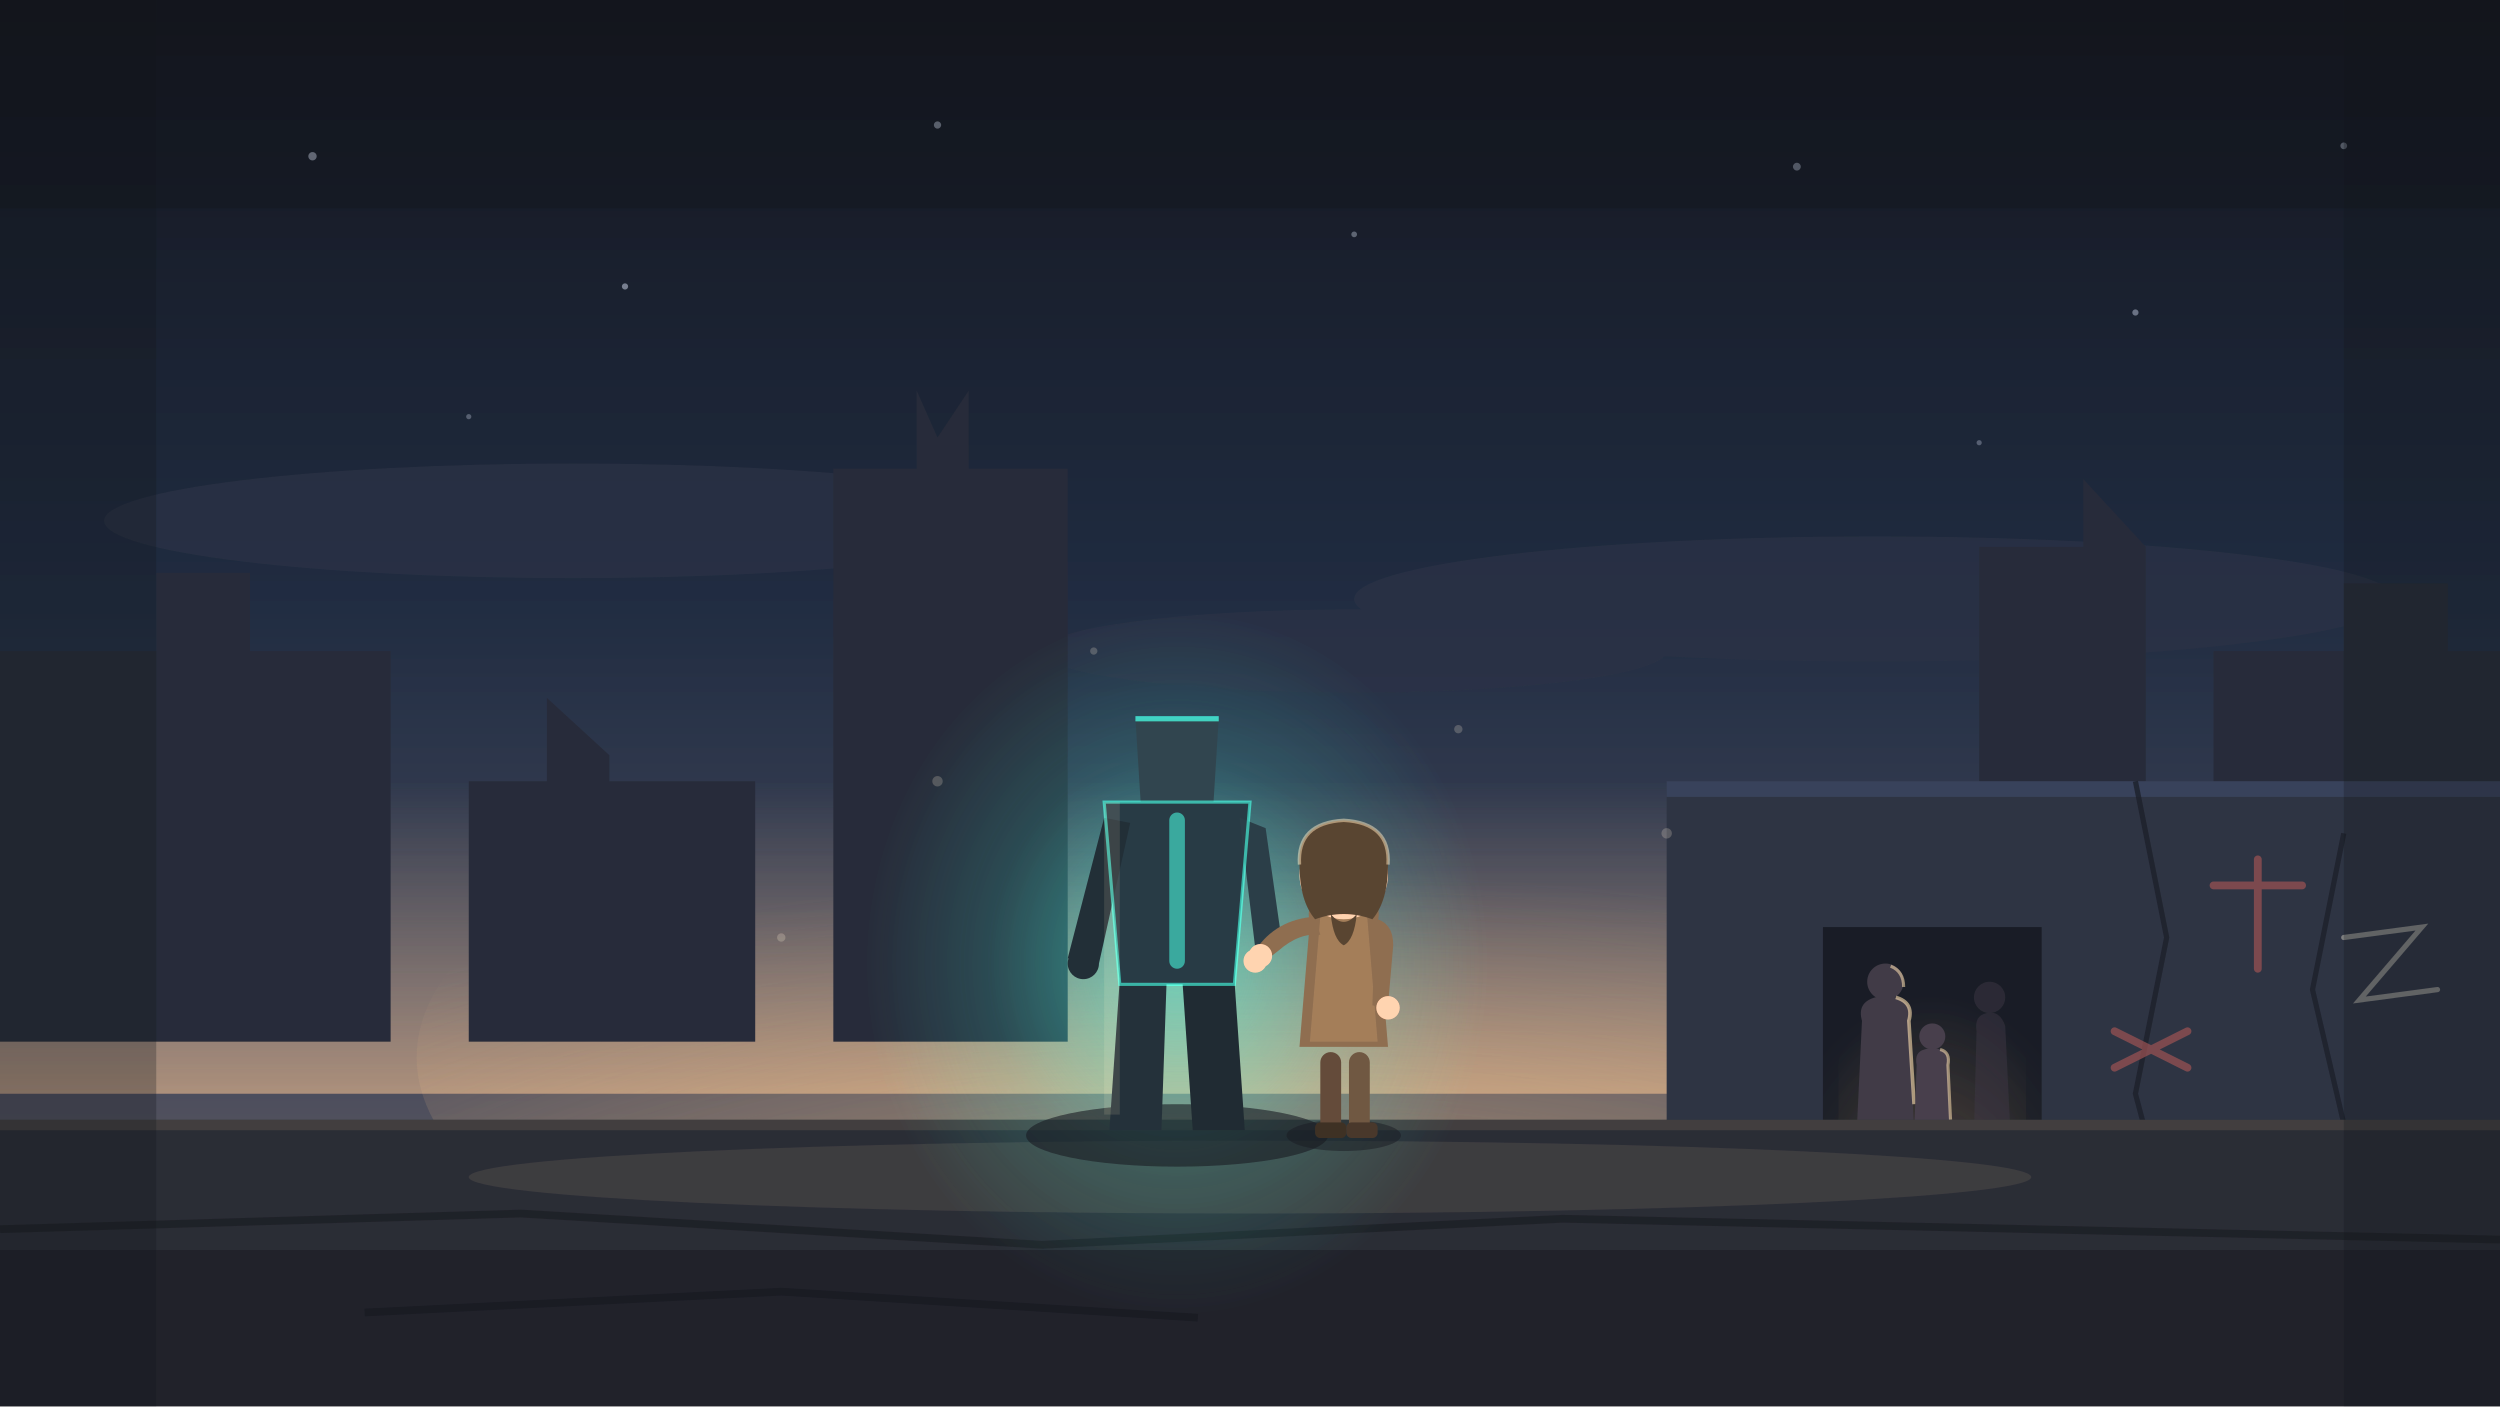
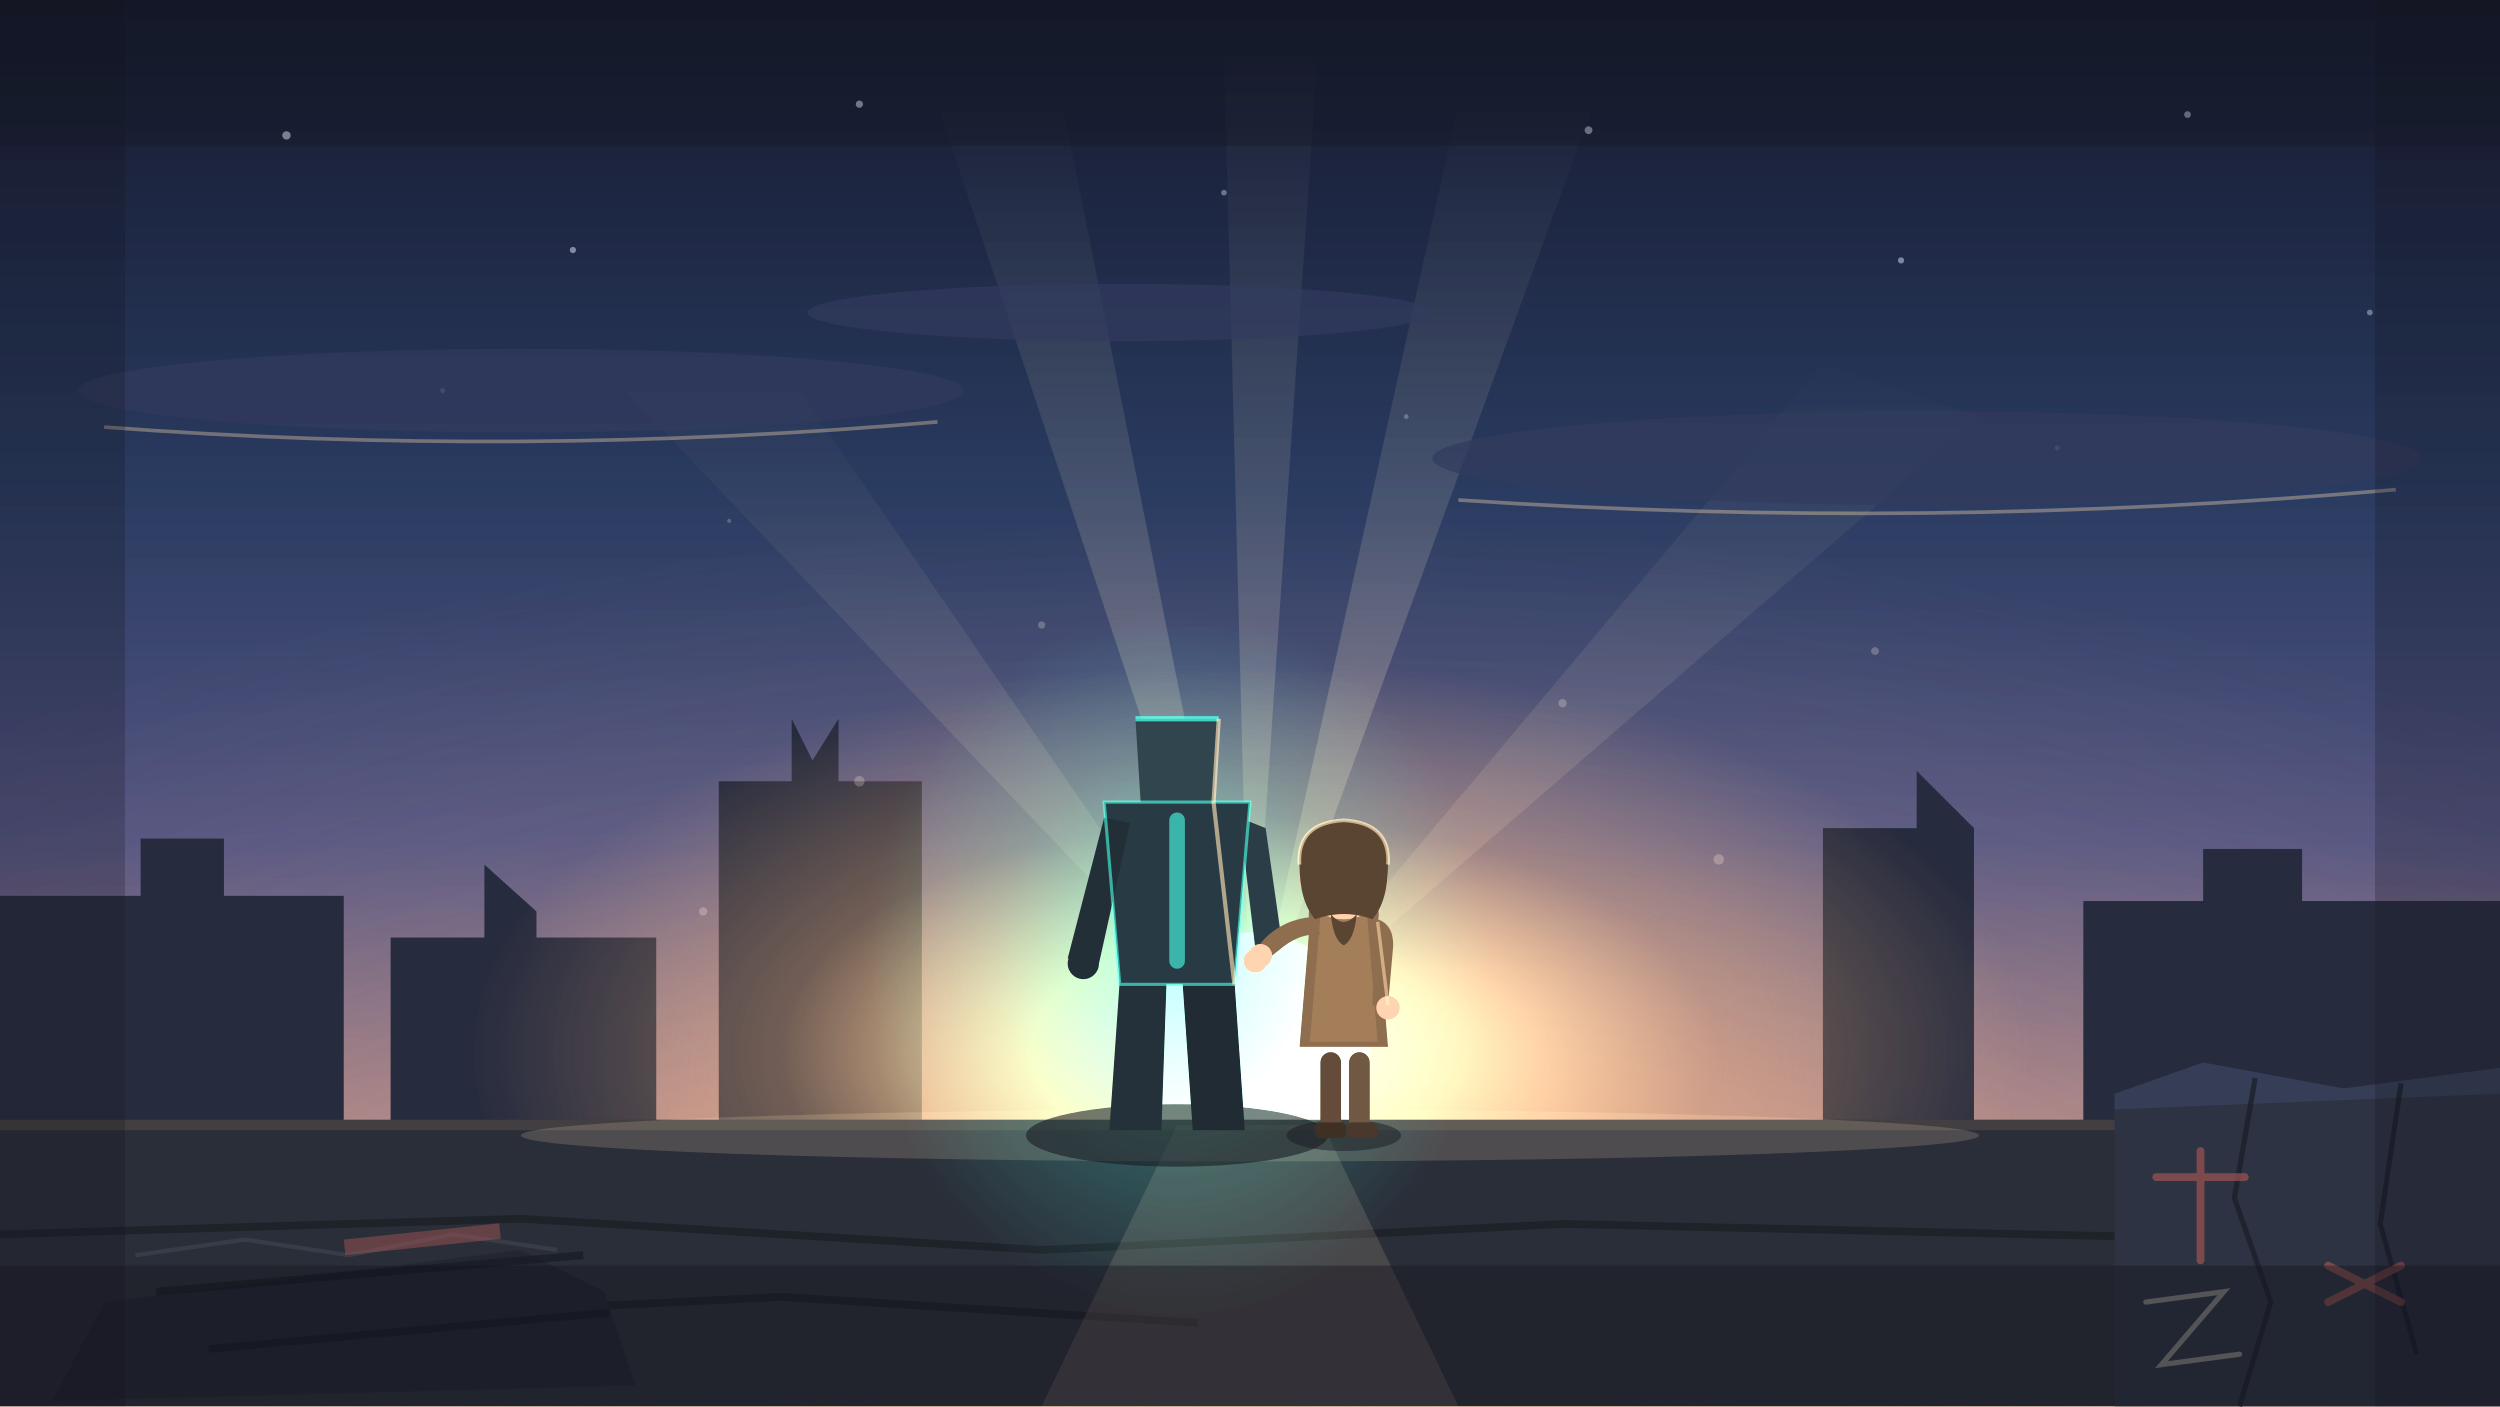
<svg xmlns="http://www.w3.org/2000/svg" width="960" height="540" viewBox="0 0 960 540" role="img">
  <defs>
    <linearGradient id="s6sky" x1="0" y1="0" x2="0" y2="1">
-       <stop offset="0" stop-color="#06080f" />
-       <stop offset="0.42" stop-color="#101a2c" />
-       <stop offset="0.72" stop-color="#2c3142" />
-       <stop offset="1" stop-color="#5a4d4a" />
+       <stop offset="0" stop-color="#070a1c" />
+       <stop offset="0.34" stop-color="#182746" />
+       <stop offset="0.6" stop-color="#3b3c63" />
+       <stop offset="0.8" stop-color="#7e5f66" />
+       <stop offset="1" stop-color="#d39a6c" />
    </linearGradient>
-     <linearGradient id="s6dawn" x1="0" y1="0" x2="0" y2="1">
-       <stop offset="0" stop-color="#caa37e" stop-opacity="0" />
-       <stop offset="1" stop-color="#d8a778" stop-opacity="0.5" />
+     <radialGradient id="s6sun" cx="0.5" cy="0.5" r="0.5">
+       <stop offset="0" stop-color="#fff3da" stop-opacity="0.95" />
+       <stop offset="0.28" stop-color="#ffdca1" stop-opacity="0.8" />
+       <stop offset="0.6" stop-color="#e9a86a" stop-opacity="0.3" />
+       <stop offset="1" stop-color="#e9a86a" stop-opacity="0" />
+     </radialGradient>
+     <radialGradient id="s6bloom" cx="0.5" cy="0.78" r="0.62">
+       <stop offset="0" stop-color="#f6cf95" stop-opacity="0.55" />
+       <stop offset="0.45" stop-color="#caa078" stop-opacity="0.18" />
+       <stop offset="1" stop-color="#caa078" stop-opacity="0" />
+     </radialGradient>
+     <linearGradient id="s6ray" x1="0" y1="1" x2="0" y2="0">
+       <stop offset="0" stop-color="#ffe6b8" stop-opacity="0.5" />
+       <stop offset="1" stop-color="#ffe6b8" stop-opacity="0" />
    </linearGradient>
-     <radialGradient id="s6sun" cx="0.5" cy="1" r="0.8">
-       <stop offset="0" stop-color="#f4d9b0" stop-opacity="0.85" />
-       <stop offset="0.4" stop-color="#d9a86e" stop-opacity="0.35" />
-       <stop offset="1" stop-color="#d9a86e" stop-opacity="0" />
-     </radialGradient>
    <radialGradient id="s6rayGlow" cx="0.5" cy="0.5" r="0.5">
-       <stop offset="0" stop-color="#37f7d8" stop-opacity="0.45" />
-       <stop offset="0.6" stop-color="#37f7d8" stop-opacity="0.12" />
+       <stop offset="0" stop-color="#37f7d8" stop-opacity="0.5" />
+       <stop offset="0.6" stop-color="#37f7d8" stop-opacity="0.14" />
      <stop offset="1" stop-color="#37f7d8" stop-opacity="0" />
    </radialGradient>
    <filter id="lift" x="0" y="0" width="100%" height="100%" color-interpolation-filters="sRGB">
      <feComponentTransfer>
        <feFuncR type="linear" slope="1.18" intercept="0.05" />
        <feFuncG type="linear" slope="1.18" intercept="0.05" />
        <feFuncB type="linear" slope="1.18" intercept="0.05" />
      </feComponentTransfer>
    </filter>
  </defs>
  <g filter="url(#lift)">
    <rect x="0" y="0" width="960" height="540" fill="url(#s6sky)" />
-     <g fill="#cfd8e8">
-       <circle cx="120" cy="60" r="1.6" opacity="0.5" />
-       <circle cx="240" cy="110" r="1.2" opacity="0.4" />
-       <circle cx="360" cy="48" r="1.4" opacity="0.45" />
-       <circle cx="520" cy="90" r="1.1" opacity="0.3" />
-       <circle cx="690" cy="64" r="1.5" opacity="0.4" />
-       <circle cx="820" cy="120" r="1.2" opacity="0.35" />
-       <circle cx="900" cy="56" r="1.3" opacity="0.4" />
-       <circle cx="180" cy="160" r="1" opacity="0.25" />
-       <circle cx="760" cy="170" r="1" opacity="0.25" />
+     <g fill="#dde4f2">
+       <circle cx="110" cy="52" r="1.6" opacity="0.55" />
+       <circle cx="220" cy="96" r="1.2" opacity="0.4" />
+       <circle cx="330" cy="40" r="1.4" opacity="0.5" />
+       <circle cx="470" cy="74" r="1.1" opacity="0.32" />
+       <circle cx="610" cy="50" r="1.5" opacity="0.45" />
+       <circle cx="730" cy="100" r="1.2" opacity="0.38" />
+       <circle cx="840" cy="44" r="1.3" opacity="0.42" />
+       <circle cx="910" cy="120" r="1.1" opacity="0.32" />
+       <circle cx="170" cy="150" r="1" opacity="0.26" />
+       <circle cx="540" cy="160" r="0.9" opacity="0.22" />
+       <circle cx="790" cy="172" r="1" opacity="0.24" />
+       <circle cx="280" cy="200" r="0.8" opacity="0.18" />
    </g>
-     <rect x="0" y="300" width="960" height="120" fill="url(#s6dawn)" />
-     <ellipse cx="480" cy="406" rx="320" ry="120" fill="url(#s6sun)" />
-     <g fill="#1a2030" opacity="0.7">
-       <ellipse cx="220" cy="200" rx="180" ry="22" />
-       <ellipse cx="720" cy="230" rx="200" ry="24" />
-       <ellipse cx="520" cy="250" rx="120" ry="16" />
-     </g>
-     <g fill="#161a26">
-       <polygon points="0,400 0,250 60,250 60,220 96,220 96,250 150,250 150,400" />
-       <polygon points="180,400 180,300 210,300 210,268 234,290 234,300 290,300 290,400" />
-       <polygon points="320,400 320,180 352,180 352,150 360,168 372,150 372,180 410,180 410,400" />
-       <polygon points="760,400 760,210 800,210 800,184 824,210 824,400" />
-       <polygon points="850,400 850,250 900,250 900,224 940,224 940,250 960,250 960,400" />
+     <ellipse cx="480" cy="402" rx="640" ry="300" fill="url(#s6bloom)" />
+     <g opacity="0.5">
+       <polygon points="480,402 360,40 408,40" fill="url(#s6ray)" />
+       <polygon points="480,402 470,20 506,20" fill="url(#s6ray)" opacity="0.9" />
+       <polygon points="480,402 560,40 612,40" fill="url(#s6ray)" />
+       <polygon points="480,402 240,150 300,140" fill="url(#s6ray)" opacity="0.6" />
+       <polygon points="480,402 700,140 760,160" fill="url(#s6ray)" opacity="0.6" />
    </g>
    <g>
-       <rect x="640" y="300" width="320" height="180" fill="#1c212e" />
-       <rect x="640" y="300" width="320" height="6" fill="#2c3550" opacity="0.6" />
-       <rect x="700" y="356" width="84" height="124" fill="#0a0d15" />
-       <rect x="700" y="356" width="84" height="124" fill="url(#s6sun)" opacity="0.18" />
+       <g fill="#202744" opacity="0.7">
+         <ellipse cx="200" cy="150" rx="170" ry="16" />
+         <ellipse cx="740" cy="176" rx="190" ry="18" />
+         <ellipse cx="430" cy="120" rx="120" ry="11" />
+       </g>
+       <g stroke="#f0c896" stroke-width="1.4" fill="none" opacity="0.3">
+         <path d="M40 164 Q200 176 360 162" />
+         <path d="M560 192 Q740 204 920 188" />
+       </g>
+     </g>
+     <g fill="#161a2a">
+       <polygon points="0,438 0,344 54,344 54,322 86,322 86,344 132,344 132,438" />
+       <polygon points="150,438 150,360 186,360 186,332 206,350 206,360 252,360 252,438" />
+       <polygon points="276,438 276,300 304,300 304,276 312,292 322,276 322,300 354,300 354,438" />
+       <polygon points="700,438 700,318 736,318 736,296 758,318 758,438" />
+       <polygon points="800,438 800,346 846,346 846,326 884,326 884,346 960,346 960,438" />
+     </g>
+     <ellipse cx="480" cy="404" rx="300" ry="150" fill="url(#s6sun)" />
+     <circle cx="480" cy="404" r="46" fill="#fff4de" opacity="0.85" />
+     <circle cx="480" cy="404" r="30" fill="#fffaf0" opacity="0.95" />
+     <rect x="0" y="430" width="960" height="110" fill="#191c25" />
+     <rect x="0" y="430" width="960" height="4" fill="#3a3330" opacity="0.6" />
+     <g stroke="#0c0e13" stroke-width="3" opacity="0.7" fill="none">
+       <path d="M0 474 L 200 468 L 400 480 L 600 470 L 960 478" />
+       <path d="M140 506 L 300 498 L 460 508" />
+     </g>
+     <polygon points="452,432 508,432 560,540 400,540" fill="#f0cf9e" opacity="0.12" />
+     <ellipse cx="480" cy="436" rx="280" ry="10" fill="#f4d9b0" opacity="0.14" />
+     <g>
+       <polygon points="812,540 812,420 846,408 900,418 960,410 960,540" fill="#1b202d" />
+       <polygon points="812,420 846,408 900,418 960,410 960,420 812,426" fill="#2a3350" opacity="0.5" />
      <g stroke="#0d1019" stroke-width="2" fill="none" opacity="0.8">
-         <path d="M820 300 L 832 360 L 820 420 L 836 480" />
-         <path d="M900 320 L 888 380 L 902 440" />
+         <path d="M866 414 L 858 460 L 872 500 L 860 540" />
+         <path d="M922 416 L 914 470 L 928 520" />
      </g>
      <g stroke="#7a3b3b" stroke-width="3" fill="none" opacity="0.7" stroke-linecap="round">
-         <path d="M850 340 L 884 340 M867 330 L 867 372" />
-         <path d="M812 410 L 840 396 M812 396 L 840 410" />
+         <path d="M828 452 L 862 452 M845 442 L 845 484" />
+         <path d="M894 500 L 922 486 M894 486 L 922 500" />
      </g>
      <g stroke="#c9c2b0" stroke-width="2" fill="none" opacity="0.4" stroke-linecap="round">
-         <path d="M900 360 L 930 356 L 906 384 L 936 380" />
+         <path d="M824 500 L 854 496 L 830 524 L 860 520" />
      </g>
    </g>
-     <rect x="706" y="360" width="72" height="118" fill="url(#s6sun)" opacity="0.3" />
-     <g transform="translate(724 436)">
-       <path d="M-9 -44 Q-11 -51 -4 -53 Q0 -54 4 -53 Q11 -51 9 -44 L11 -2 L-11 -2 Z" fill="#2c2731" />
-       <circle cx="0" cy="-59" r="7" fill="#2c2731" />
-       <rect x="-8" y="-4" width="6" height="5" rx="1.5" fill="#231e28" />
-       <rect x="2" y="-4" width="6" height="5" rx="1.5" fill="#231e28" />
-       <path d="M4 -53 Q11 -51 9 -44 L11 -12" fill="none" stroke="#f0d2a0" stroke-width="1.4" opacity="0.5" />
-       <path d="M2 -65 Q7 -63 7 -57" fill="none" stroke="#f0d2a0" stroke-width="1.2" opacity="0.45" />
-     </g>
-     <g transform="translate(742 438)">
-       <path d="M-6 -29 Q-7 -34 -3 -35 Q0 -36 3 -35 Q7 -34 6 -29 L7 -2 L-7 -2 Z" fill="#322b36" />
-       <circle cx="0" cy="-40" r="5" fill="#322b36" />
-       <rect x="-5" y="-3" width="4" height="4" rx="1" fill="#262029" />
-       <rect x="2" y="-3" width="4" height="4" rx="1" fill="#262029" />
-       <path d="M3 -35 Q7 -34 6 -29 L7 -8" fill="none" stroke="#f0d2a0" stroke-width="1.2" opacity="0.45" />
-     </g>
-     <g transform="translate(765 437)" opacity="0.5">
-       <path d="M-6 -41 Q-7 -47 -2 -48 Q3 -49 5 -43 L7 -2 L-7 -2 Z" fill="#29242f" />
-       <circle cx="-1" cy="-54" r="6" fill="#29242f" />
-     </g>
    <g fill="#12161f">
-       <polygon points="60,470 220,452 250,468 260,500 40,506" />
+       <polygon points="40,500 200,480 232,496 244,532 20,538" />
    </g>
    <g stroke="#0a0d14" stroke-width="3" fill="none" opacity="0.8">
-       <line x1="80" y1="466" x2="240" y2="452" />
-       <line x1="100" y1="488" x2="250" y2="474" />
+       <line x1="60" y1="496" x2="224" y2="482" />
+       <line x1="80" y1="518" x2="234" y2="504" />
    </g>
    <g stroke="#2a2e38" stroke-width="1.6" fill="none" opacity="0.7">
-       <path d="M70 452 L 110 446 L 150 452 L 190 444 L 230 450" />
+       <path d="M52 482 L 94 476 L 134 482 L 174 474 L 214 480" />
    </g>
-     <rect x="150" y="446" width="60" height="6" fill="#7a3b3b" opacity="0.5" transform="rotate(-6 150 446)" />
-     <rect x="0" y="430" width="960" height="110" fill="#191b22" />
-     <rect x="0" y="430" width="960" height="4" fill="#3a3330" opacity="0.6" />
-     <g stroke="#0c0e13" stroke-width="3" opacity="0.7" fill="none">
-       <path d="M0 472 L 200 466 L 400 478 L 600 468 L 960 476" />
-       <path d="M140 504 L 300 496 L 460 506" />
-     </g>
-     <ellipse cx="480" cy="452" rx="300" ry="14" fill="#e8c79a" opacity="0.08" />
+     <rect x="132" y="476" width="60" height="6" fill="#7a3b3b" opacity="0.5" transform="rotate(-6 132 476)" />
    <g transform="translate(452 430)">
      <ellipse cx="0" cy="-60" rx="120" ry="135" fill="url(#s6rayGlow)" />
      <ellipse cx="0" cy="6" rx="58" ry="12" fill="#0a0c12" opacity="0.6" />
      <path d="M-22 -54 L -4 -54 L -6 4 L -26 4 Z" fill="#141f26" />
      <path d="M2 -54 L 22 -54 L 26 4 L 6 4 Z" fill="#101a20" />
      <path d="M-28 -122 L 28 -122 L 22 -52 L -22 -52 Z" fill="#172730" />
-       <rect x="-3" y="-118" width="6" height="60" rx="3" fill="#37f7d8" opacity="0.45" />
+       <rect x="-3" y="-118" width="6" height="60" rx="3" fill="#37f7d8" opacity="0.5" />
      <path d="M-28 -116 L -18 -114 L -30 -60 L -42 -62 Z" fill="#121d24" />
      <circle cx="-36" cy="-60" r="6" fill="#121d24" />
      <path d="M24 -116 L 34 -112 L 40 -70 L 30 -66 Z" fill="#1a2a32" />
      <path d="M-16 -154 L 16 -154 L 14 -122 L -14 -122 Z" fill="#1f3038" />
      <path d="M-16 -154 L 16 -154" fill="none" stroke="#37f7d8" stroke-width="2" opacity="0.6" />
      <path d="M-28 -122 L 28 -122 L 22 -52 L -22 -52 Z" fill="none" stroke="#37f7d8" stroke-width="1.2" opacity="0.5" />
+       <path d="M16 -154 L 14 -122 L 22 -52" fill="none" stroke="#ffdca8" stroke-width="1.6" opacity="0.5" />
    </g>
    <g transform="translate(516 436)">
      <ellipse cx="0" cy="0" rx="22" ry="6" fill="#0a0c12" opacity="0.5" />
      <rect x="-9" y="-32" width="8" height="32" rx="4" fill="#4a3526" />
      <rect x="2" y="-32" width="8" height="32" rx="4" fill="#54402d" />
      <rect x="-11" y="-5" width="12" height="6" rx="2" fill="#2a1f14" />
      <rect x="1" y="-5" width="12" height="6" rx="2" fill="#33251a" />
      <path d="M-13 -82 Q-15 -89 -8 -91 Q0 -93 8 -91 Q15 -89 13 -82 L17 -34 L-17 -34 Z" fill="#6e5239" />
      <path d="M-9 -84 Q0 -88 9 -84 L13 -36 L-13 -36 Z" fill="#856444" opacity="0.8" />
      <path d="M13 -83 Q19 -81 19 -73 L17 -50 Q14 -49 11 -50 L12 -78 Z" fill="#6e5239" />
      <circle cx="17" cy="-49" r="4.5" fill="#d8a98a" />
      <path d="M-11 -84 Q-26 -83 -34 -71 Q-36 -68 -32 -65 Q-29 -68 -25 -71 Q-17 -78 -9 -77 Z" fill="#6e5239" />
      <circle cx="-34" cy="-67" r="4.5" fill="#d8a98a" />
      <circle cx="0" cy="-100" r="17" fill="#d8a98a" />
      <path d="M-17 -104 Q-18 -120 0 -121 Q18 -120 17 -104 Q17 -90 11 -83 Q0 -87 -11 -83 Q-17 -90 -17 -104 Z" fill="#41301f" />
      <path d="M-5 -85 Q0 -79 5 -85 Q4 -75 0 -73 Q-4 -75 -5 -85 Z" fill="#41301f" />
-       <path d="M-17 -104 Q-18 -120 0 -121 Q18 -120 17 -104" fill="none" stroke="#f4d9b0" stroke-width="1.3" opacity="0.4" />
+       <path d="M-17 -104 Q-18 -120 0 -121 Q18 -120 17 -104" fill="none" stroke="#ffe6b8" stroke-width="1.4" opacity="0.5" />
+       <path d="M13 -82 L17 -50" fill="none" stroke="#ffdca8" stroke-width="1.3" opacity="0.4" />
    </g>
    <circle cx="484" cy="367" r="4.5" fill="#d8a98a" />
-     <g fill="#f4d9b0" opacity="0.1">
-       <rect x="424" y="308" width="6" height="120" />
+     <g fill="#f4e3c6" opacity="0.2">
+       <circle cx="330" cy="300" r="2" />
+       <circle cx="600" cy="270" r="1.6" />
+       <circle cx="270" cy="350" r="1.6" />
+       <circle cx="660" cy="330" r="2" />
+       <circle cx="400" cy="240" r="1.4" />
+       <circle cx="720" cy="250" r="1.5" />
    </g>
-     <g fill="#f0ddc0" opacity="0.18">
-       <circle cx="360" cy="300" r="2" />
-       <circle cx="560" cy="280" r="1.6" />
-       <circle cx="300" cy="360" r="1.6" />
-       <circle cx="640" cy="320" r="2" />
-       <circle cx="420" cy="250" r="1.4" />
-     </g>
-     <rect x="0" y="0" width="960" height="80" fill="#04060c" opacity="0.35" />
-     <rect x="0" y="480" width="960" height="60" fill="#04060c" opacity="0.4" />
-     <rect x="0" y="0" width="60" height="540" fill="#04060c" opacity="0.28" />
-     <rect x="900" y="0" width="60" height="540" fill="#04060c" opacity="0.28" />
+     <rect x="0" y="0" width="960" height="56" fill="#04060c" opacity="0.28" />
+     <rect x="0" y="486" width="960" height="54" fill="#04060c" opacity="0.4" />
+     <rect x="0" y="0" width="48" height="540" fill="#04060c" opacity="0.24" />
+     <rect x="912" y="0" width="48" height="540" fill="#04060c" opacity="0.24" />
  </g>
</svg>
